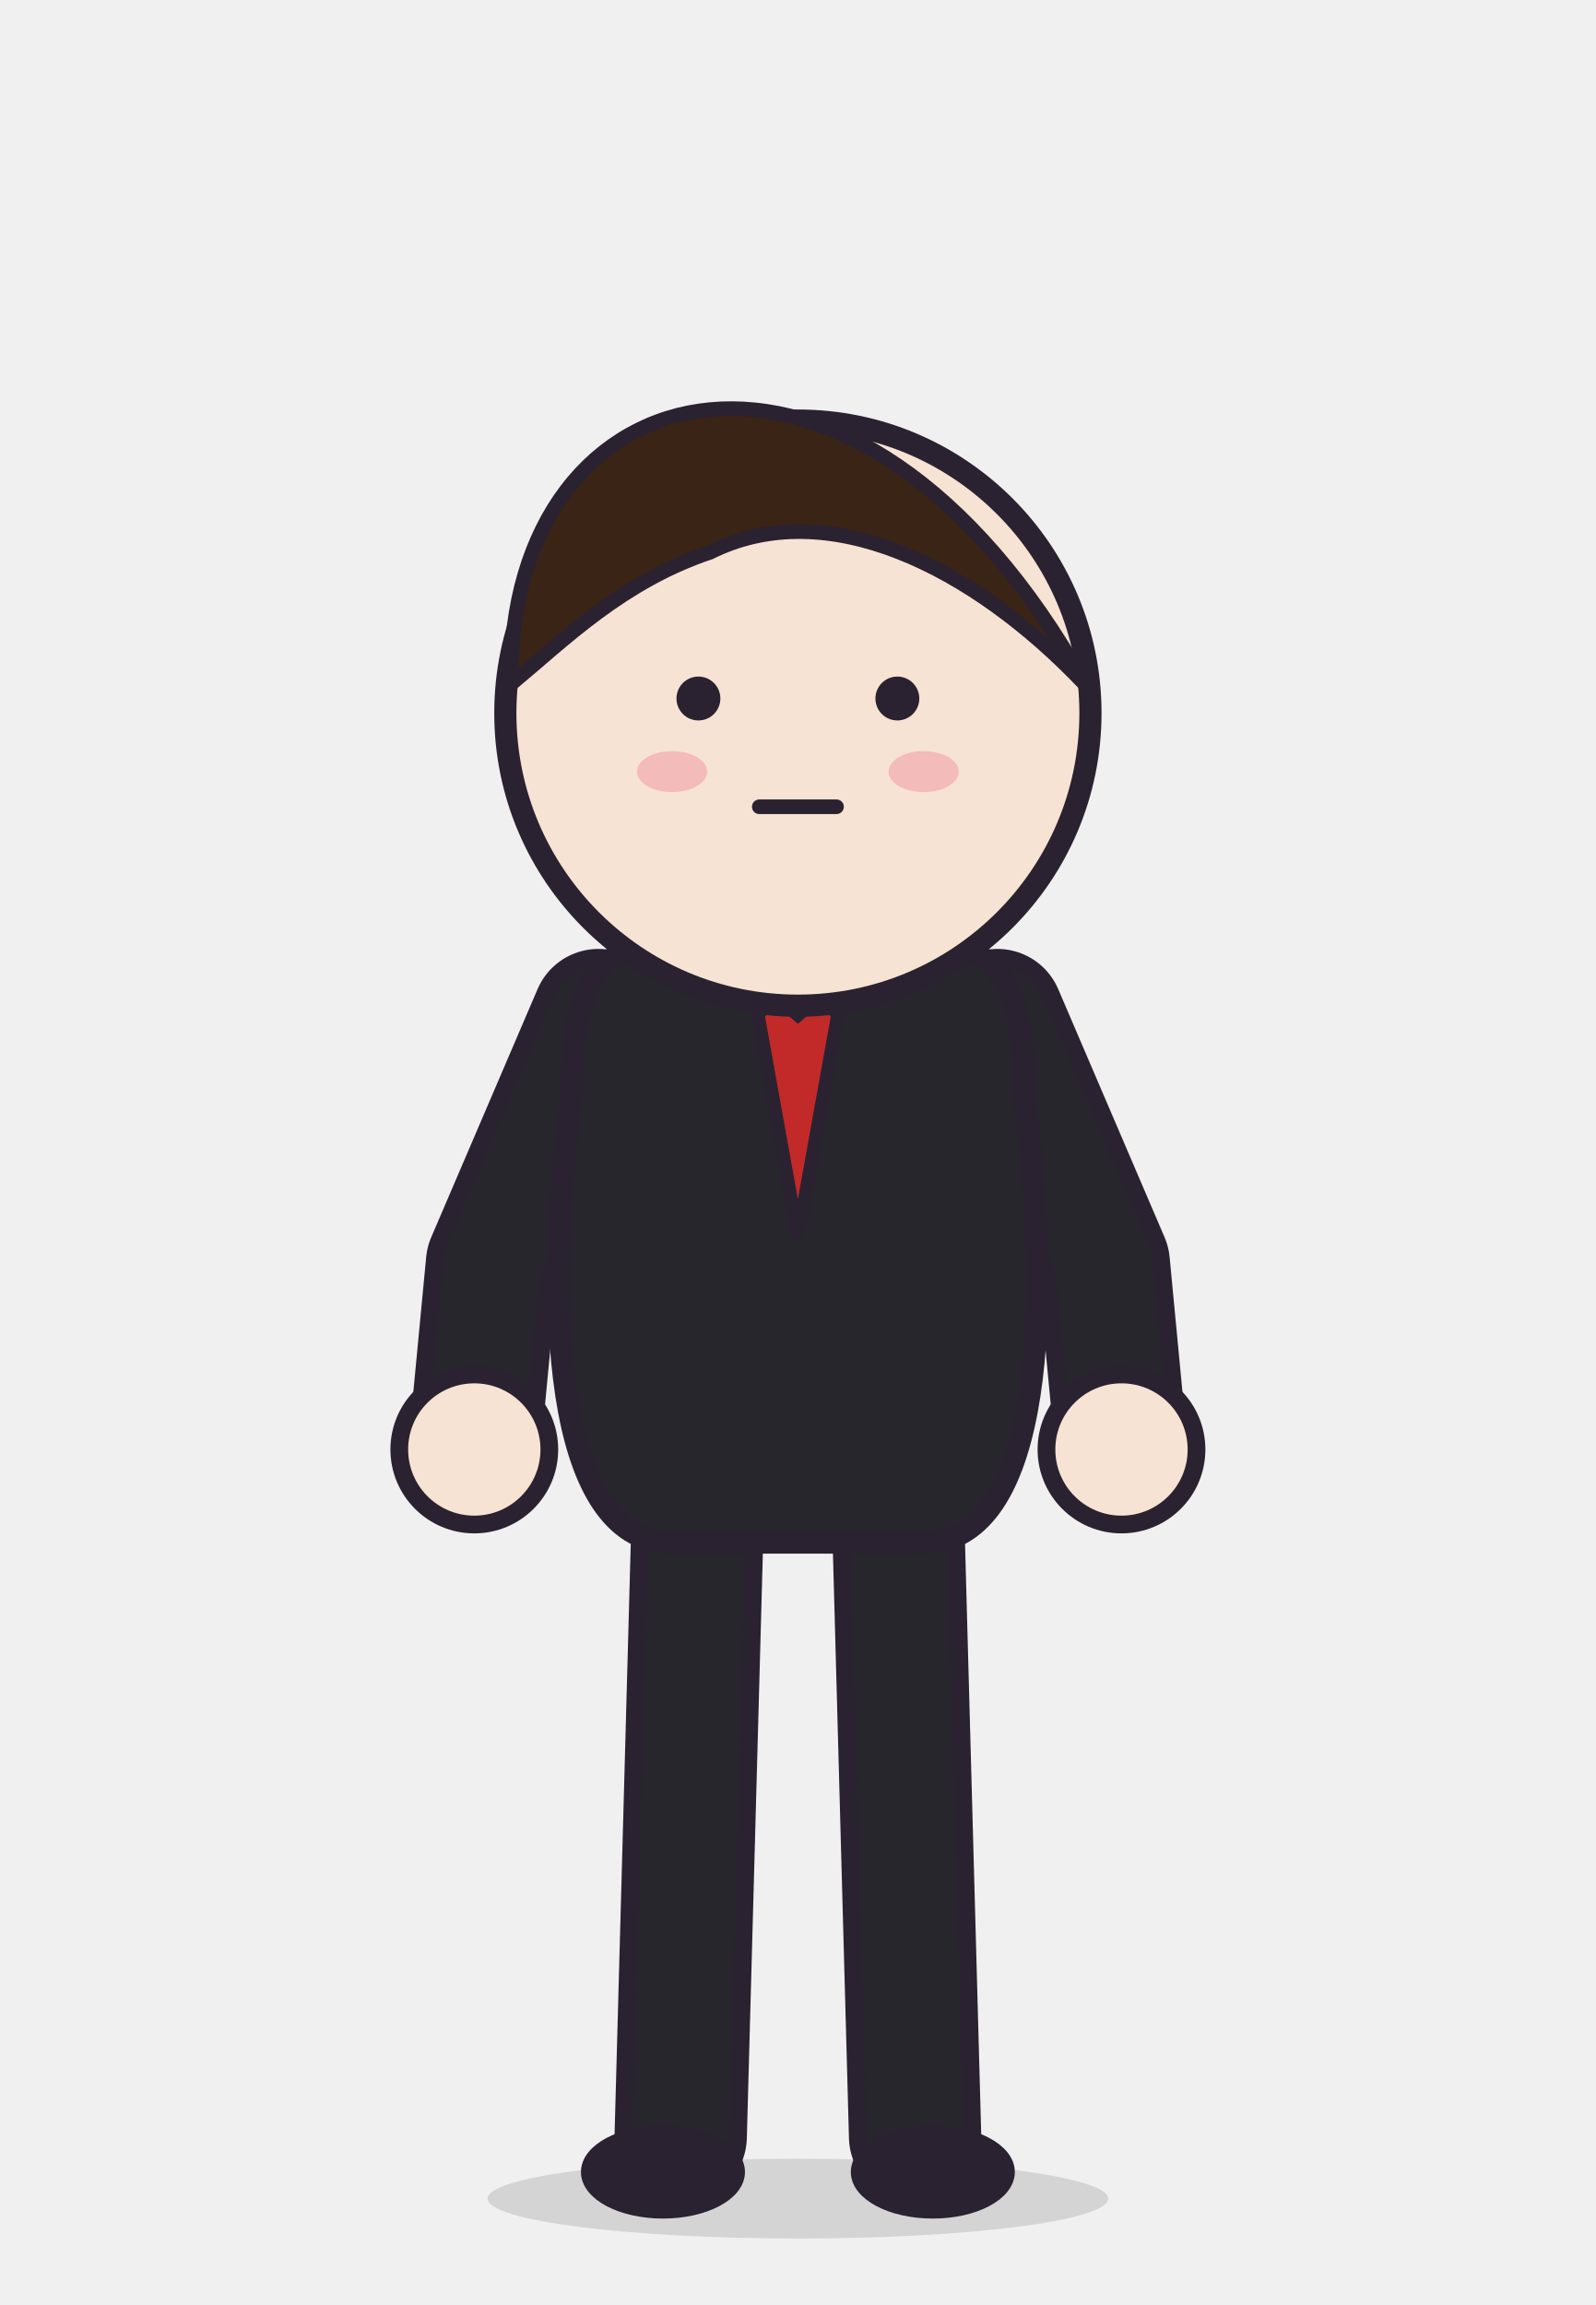
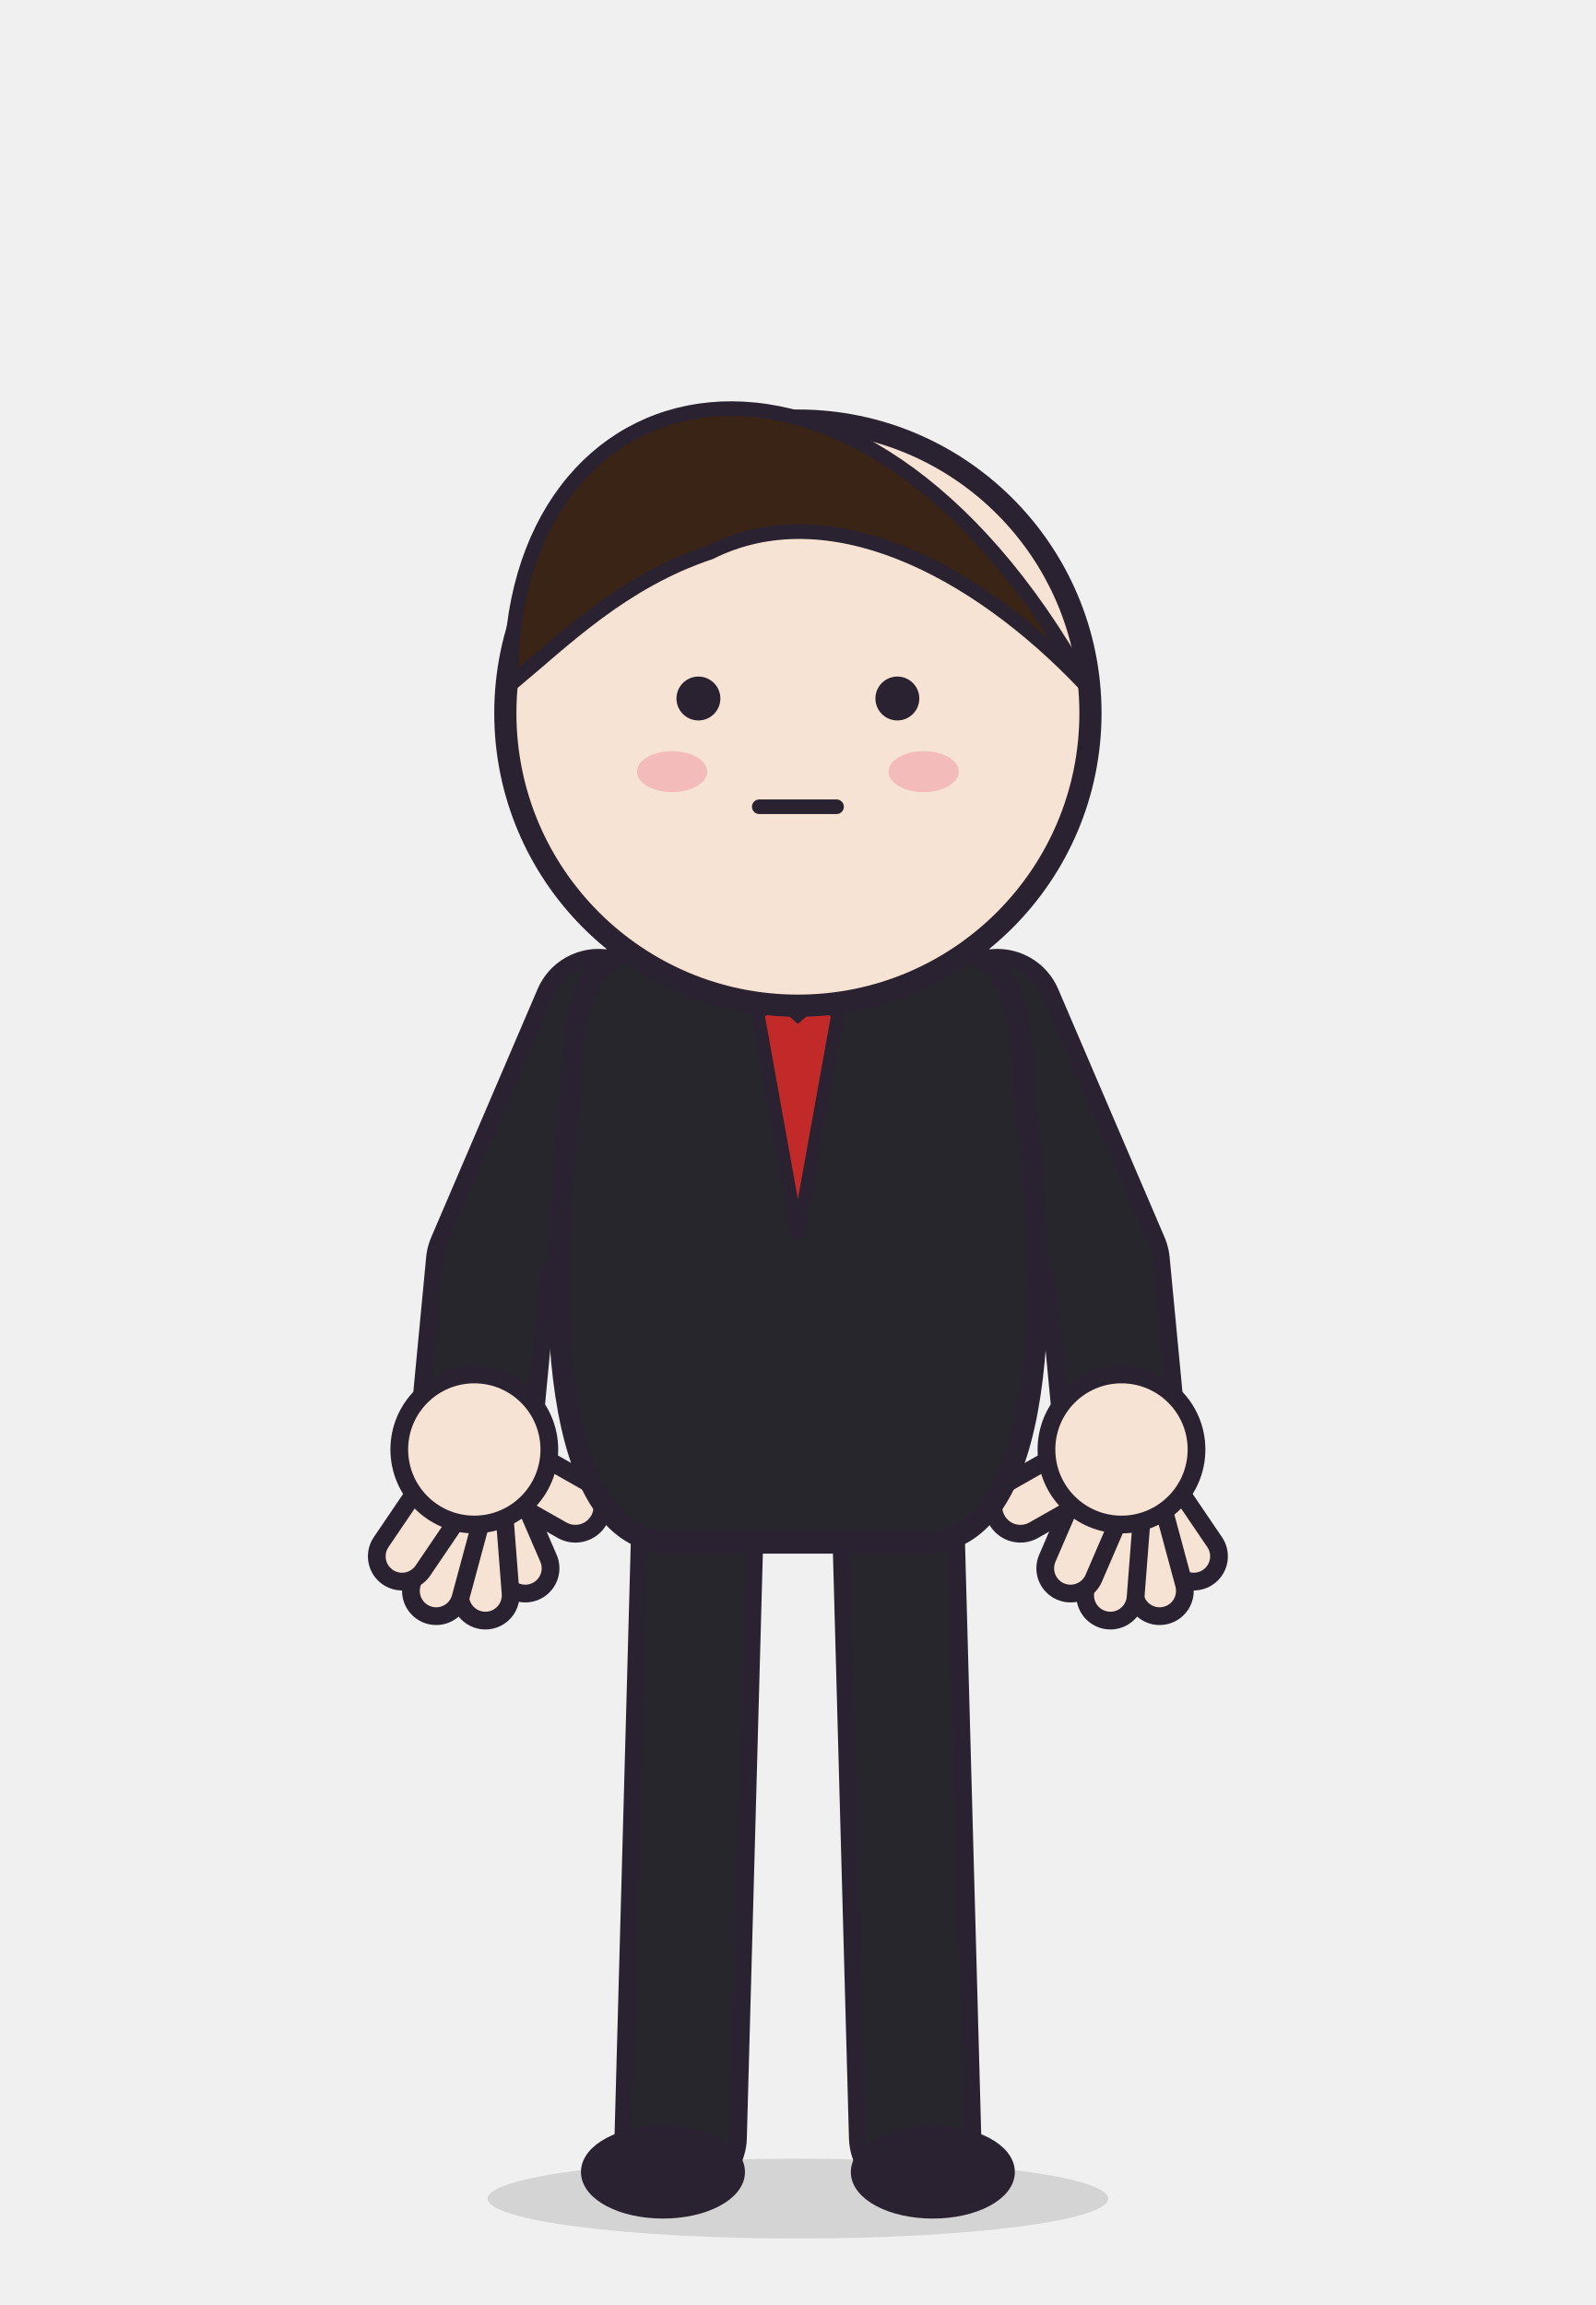
<svg xmlns="http://www.w3.org/2000/svg" viewBox="0 0 360 520" width="360" height="520">
  <ellipse cx="180" cy="496" rx="70" ry="9" fill="#000" opacity="0.12" />
  <path d="M157.56 336 L153.56 482 M202.44 336 L206.44 482" stroke="#2a2230" stroke-width="29.85" stroke-linecap="round" stroke-linejoin="round" fill="none" />
  <path d="M157.56 336 L153.56 482 M202.44 336 L206.44 482" stroke="#26262c" stroke-width="21.85" stroke-linecap="round" stroke-linejoin="round" fill="none" />
  <ellipse cx="149.56" cy="490" rx="17" ry="9" fill="#2a2230" stroke="#2a2230" stroke-width="3" />
  <ellipse cx="210.44" cy="490" rx="17" ry="9" fill="#2a2230" stroke="#2a2230" stroke-width="3" />
  <path d="M135 229 L111 285 L107 327" stroke="#2a2230" stroke-width="29.85" stroke-linecap="round" stroke-linejoin="round" fill="none" />
  <path d="M135 229 L111 285 L107 327" stroke="#26262c" stroke-width="21.85" stroke-linecap="round" stroke-linejoin="round" fill="none" />
  <path d="M225 229 L249 285 L253 327" stroke="#2a2230" stroke-width="29.85" stroke-linecap="round" stroke-linejoin="round" fill="none" />
  <path d="M225 229 L249 285 L253 327" stroke="#26262c" stroke-width="21.85" stroke-linecap="round" stroke-linejoin="round" fill="none" />
+   <path d="M110.3 334.8 L118.5 353.8" stroke="#2a2230" stroke-width="15.4" stroke-linecap="round" />
+   <path d="M110.3 334.8 L118.5 353.8" stroke="#f6e3d3" stroke-width="7.4" stroke-linecap="round" />
+   <path d="M107.6 335.4 L109.5 359.9" stroke="#2a2230" stroke-width="15.4" stroke-linecap="round" />
+   <path d="M107.6 335.4 L109.5 359.9" stroke="#f6e3d3" stroke-width="7.4" stroke-linecap="round" />
+   <path d="M104.8 335.2 L98.4 358.9" stroke="#2a2230" stroke-width="15.4" stroke-linecap="round" />
+   <path d="M104.8 335.2 L98.4 358.9" stroke="#f6e3d3" stroke-width="7.4" stroke-linecap="round" />
+   <path d="M102.3 334.0 L90.7 351.1" stroke="#2a2230" stroke-width="15.4" stroke-linecap="round" />
+   <path d="M102.3 334.0 L90.7 351.1" stroke="#f6e3d3" stroke-width="7.4" stroke-linecap="round" />
+   <path d="M112.9 330.3 L129.8 339.9" stroke="#2a2230" stroke-width="16.2" stroke-linecap="round" />
+   <path d="M112.9 330.3 L129.8 339.9" stroke="#f6e3d3" stroke-width="8.2" stroke-linecap="round" />
  <circle cx="107" cy="327" r="16.925" fill="#f6e3d3" stroke="#2a2230" stroke-width="4" />
+   <path d="M257.7 334.0 L269.3 351.1" stroke="#2a2230" stroke-width="15.4" stroke-linecap="round" />
+   <path d="M257.7 334.0 L269.3 351.1" stroke="#f6e3d3" stroke-width="7.4" stroke-linecap="round" />
+   <path d="M255.2 335.2 L261.6 358.9" stroke="#2a2230" stroke-width="15.4" stroke-linecap="round" />
+   <path d="M255.2 335.2 L261.6 358.9" stroke="#f6e3d3" stroke-width="7.4" stroke-linecap="round" />
+   <path d="M252.4 335.4 L250.5 359.9" stroke="#2a2230" stroke-width="15.4" stroke-linecap="round" />
+   <path d="M252.4 335.4 L250.5 359.9" stroke="#f6e3d3" stroke-width="7.4" stroke-linecap="round" />
+   <path d="M249.7 334.8 L241.5 353.8" stroke="#2a2230" stroke-width="15.4" stroke-linecap="round" />
+   <path d="M249.7 334.8 L241.5 353.8" stroke="#f6e3d3" stroke-width="7.4" stroke-linecap="round" />
+   <path d="M247.1 330.3 L230.2 339.9" stroke="#2a2230" stroke-width="16.2" stroke-linecap="round" />
+   <path d="M247.1 330.3 L230.2 339.9" stroke="#f6e3d3" stroke-width="8.2" stroke-linecap="round" />
  <circle cx="253" cy="327" r="16.925" fill="#f6e3d3" stroke="#2a2230" stroke-width="4" />
  <clipPath id="t16">
    <path d="M143.28 215 Q129 215 129 246.25 C121.86 302.5 126.96 348 151.44 348 H208.56 C233.04 348 238.14 302.5 231 246.25 Q231 215 216.72 215 z" />
  </clipPath>
  <path d="M143.28 215 Q129 215 129 246.25 C121.86 302.5 126.96 348 151.44 348 H208.56 C233.04 348 238.14 302.5 231 246.25 Q231 215 216.72 215 z" fill="#26262c" />
  <g clip-path="url(#t16)" />
  <path d="M143.28 215 Q129 215 129 246.25 C121.86 302.5 126.96 348 151.44 348 H208.56 C233.04 348 238.14 302.5 231 246.25 Q231 215 216.72 215 z" fill="none" stroke="#2a2230" stroke-width="5" />
  <path d="M180 217 l-9 12 l9 50 l9 -50 z" fill="#c22a2a" stroke="#2a2230" stroke-width="3" />
  <path d="M164 215 l16 14 l16 -14" fill="#fff" stroke="#2a2230" stroke-width="3" />
  <circle cx="180" cy="160.88" r="66" fill="#f6e3d3" stroke="#2a2230" stroke-width="5" />
  <path d="M115.32 154.28 C114 81.68, 193.2 61.88, 244.68 154.28 C219.6 127.88, 186.6 111.38, 160.2 124.58 C140.4 131.18, 127.2 144.38, 115.32 154.28 z" fill="#3a2416" stroke="#2a2230" stroke-width="3.3" />
  <circle cx="157.56" cy="157.58" r="4.95" fill="#2a2230" />
  <circle cx="202.44" cy="157.58" r="4.95" fill="#2a2230" />
  <path d="M171.288 182 h17.424" stroke="#2a2230" stroke-width="3.3" stroke-linecap="round" />
  <ellipse cx="151.62" cy="174.08" rx="7.92" ry="4.62" fill="#f2a0a8" opacity="0.6" />
  <ellipse cx="208.38" cy="174.08" rx="7.92" ry="4.62" fill="#f2a0a8" opacity="0.6" />
</svg>
